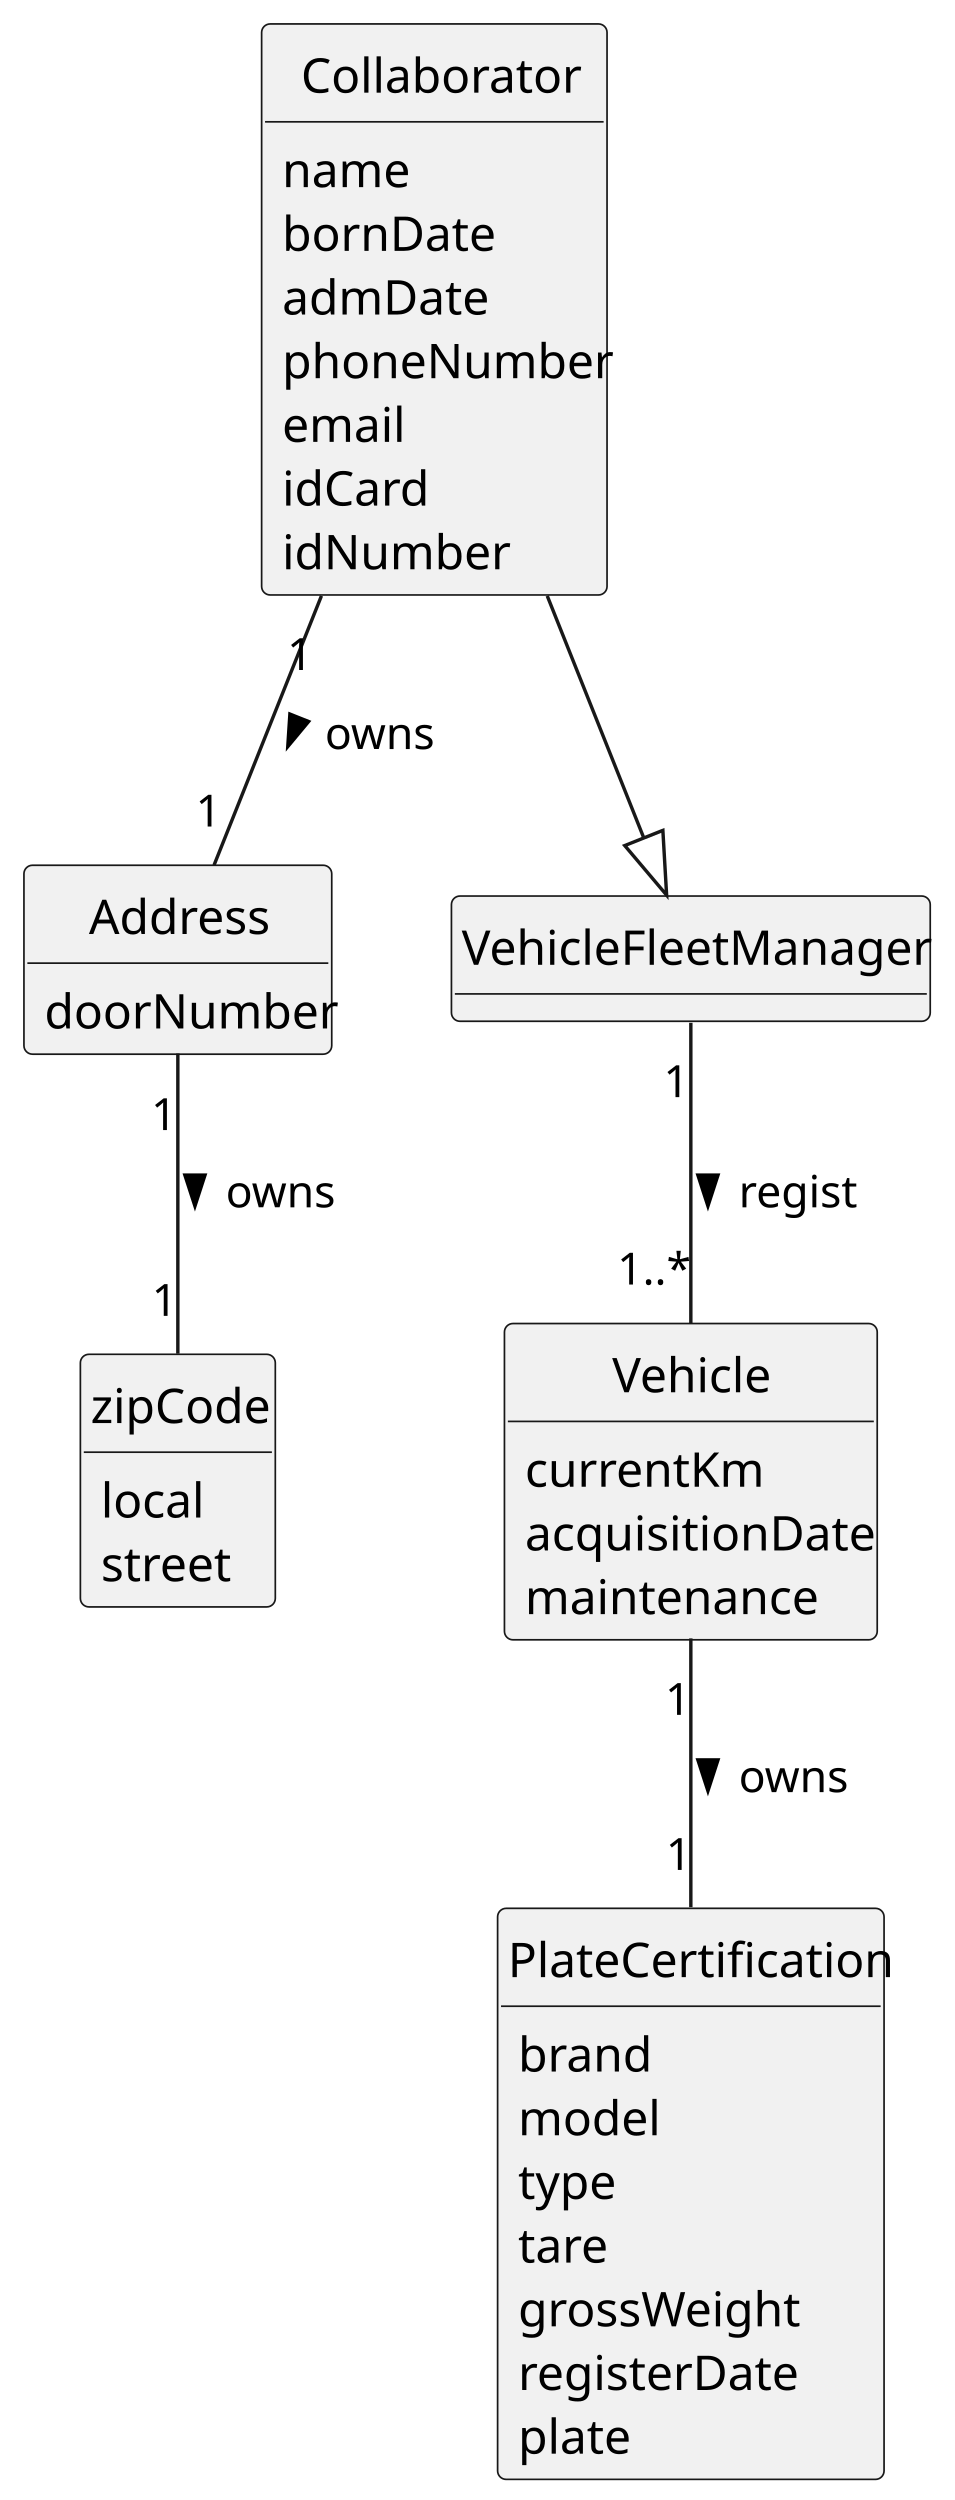
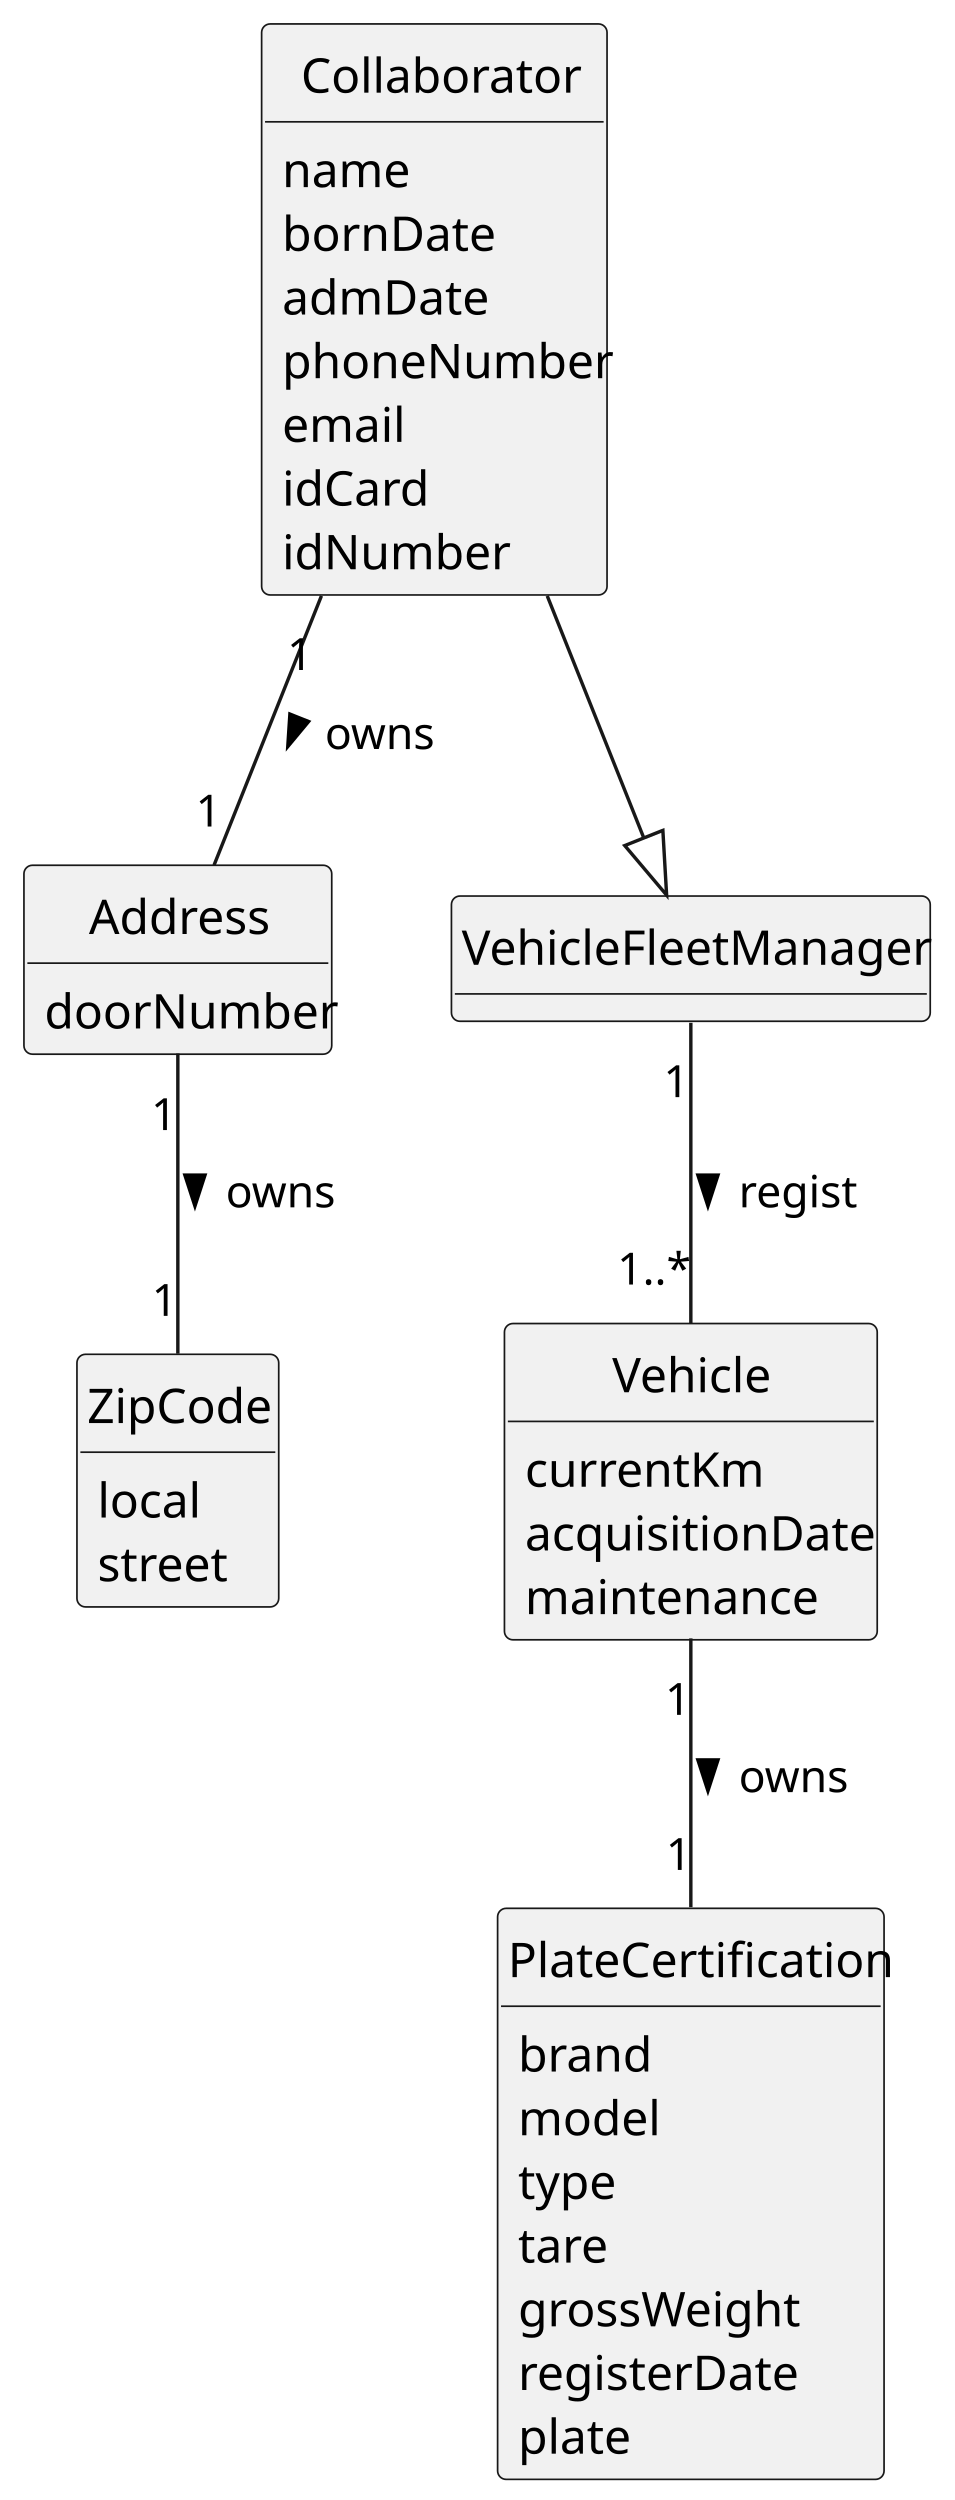
<svg xmlns="http://www.w3.org/2000/svg" contentStyleType="text/css" height="731px" preserveAspectRatio="none" style="width:279px;height:731px;background:#FFFFFF;" version="1.1" viewBox="0 0 279 731" width="279px" zoomAndPan="magnify">
  <defs />
  <g>
    <g id="elem_Collaborator">
      <rect codeLine="10" fill="#F1F1F1" height="166.969" id="Collaborator" rx="2.5" ry="2.5" style="stroke:#181818;stroke-width:0.5;" width="101" x="76.5" y="7" />
      <text fill="#000000" font-family="sans-serif" font-size="14" lengthAdjust="spacing" textLength="78" x="88" y="27.107">Collaborator</text>
      <line style="stroke:#181818;stroke-width:0.5;" x1="77.5" x2="176.5" y1="35.621" y2="35.621" />
      <text fill="#000000" font-family="sans-serif" font-size="14" lengthAdjust="spacing" textLength="35" x="82.5" y="54.728">name</text>
      <text fill="#000000" font-family="sans-serif" font-size="14" lengthAdjust="spacing" textLength="59" x="82.5" y="73.35">bornDate</text>
      <text fill="#000000" font-family="sans-serif" font-size="14" lengthAdjust="spacing" textLength="57" x="82.5" y="91.971">admDate</text>
      <text fill="#000000" font-family="sans-serif" font-size="14" lengthAdjust="spacing" textLength="89" x="82.5" y="110.592">phoneNumber</text>
      <text fill="#000000" font-family="sans-serif" font-size="14" lengthAdjust="spacing" textLength="33" x="82.5" y="129.213">email</text>
      <text fill="#000000" font-family="sans-serif" font-size="14" lengthAdjust="spacing" textLength="42" x="82.5" y="147.834">idCard</text>
      <text fill="#000000" font-family="sans-serif" font-size="14" lengthAdjust="spacing" textLength="60" x="82.5" y="166.455">idNumber</text>
    </g>
    <g id="elem_Address">
      <rect codeLine="20" fill="#F1F1F1" height="55.242" id="Address" rx="2.5" ry="2.5" style="stroke:#181818;stroke-width:0.5;" width="90" x="7" y="253" />
      <text fill="#000000" font-family="sans-serif" font-size="14" lengthAdjust="spacing" textLength="52" x="26" y="273.107">Address</text>
      <line style="stroke:#181818;stroke-width:0.5;" x1="8" x2="96" y1="281.621" y2="281.621" />
      <text fill="#000000" font-family="sans-serif" font-size="14" lengthAdjust="spacing" textLength="78" x="13" y="300.728">doorNumber</text>
    </g>
-     <g id="elem_zipCode">
-       <rect codeLine="24" fill="#F1F1F1" height="73.863" id="zipCode" rx="2.5" ry="2.5" style="stroke:#181818;stroke-width:0.5;" width="57" x="23.5" y="396" />
-       <text fill="#000000" font-family="sans-serif" font-size="14" lengthAdjust="spacing" textLength="51" x="26.5" y="416.107">zipCode</text>
-       <line style="stroke:#181818;stroke-width:0.5;" x1="24.5" x2="79.5" y1="424.621" y2="424.621" />
-       <text fill="#000000" font-family="sans-serif" font-size="14" lengthAdjust="spacing" textLength="29" x="29.5" y="443.728">local</text>
-       <text fill="#000000" font-family="sans-serif" font-size="14" lengthAdjust="spacing" textLength="36" x="29.5" y="462.35">street</text>
+     <g id="elem_ZipCode">
+       <rect codeLine="24" fill="#F1F1F1" height="73.863" id="ZipCode" rx="2.5" ry="2.5" style="stroke:#181818;stroke-width:0.5;" width="59" x="22.5" y="396" />
+       <text fill="#000000" font-family="sans-serif" font-size="14" lengthAdjust="spacing" textLength="53" x="25.5" y="416.107">ZipCode</text>
+       <line style="stroke:#181818;stroke-width:0.5;" x1="23.5" x2="80.5" y1="424.621" y2="424.621" />
+       <text fill="#000000" font-family="sans-serif" font-size="14" lengthAdjust="spacing" textLength="29" x="28.5" y="443.728">local</text>
+       <text fill="#000000" font-family="sans-serif" font-size="14" lengthAdjust="spacing" textLength="36" x="28.5" y="462.35">street</text>
    </g>
    <g id="elem_VehicleFleetManager">
      <rect codeLine="29" fill="#F1F1F1" height="36.621" id="VehicleFleetManager" rx="2.5" ry="2.5" style="stroke:#181818;stroke-width:0.5;" width="140" x="132" y="262" />
      <text fill="#000000" font-family="sans-serif" font-size="14" lengthAdjust="spacing" textLength="134" x="135" y="282.107">VehicleFleetManager</text>
      <line style="stroke:#181818;stroke-width:0.5;" x1="133" x2="271" y1="290.621" y2="290.621" />
    </g>
    <g id="elem_Vehicle">
      <rect codeLine="31" fill="#F1F1F1" height="92.484" id="Vehicle" rx="2.5" ry="2.5" style="stroke:#181818;stroke-width:0.5;" width="109" x="147.5" y="387" />
      <text fill="#000000" font-family="sans-serif" font-size="14" lengthAdjust="spacing" textLength="46" x="179" y="407.107">Vehicle</text>
      <line style="stroke:#181818;stroke-width:0.5;" x1="148.5" x2="255.5" y1="415.621" y2="415.621" />
      <text fill="#000000" font-family="sans-serif" font-size="14" lengthAdjust="spacing" textLength="65" x="153.5" y="434.728">currentKm</text>
      <text fill="#000000" font-family="sans-serif" font-size="14" lengthAdjust="spacing" textLength="97" x="153.5" y="453.35">acquisitionDate</text>
      <text fill="#000000" font-family="sans-serif" font-size="14" lengthAdjust="spacing" textLength="81" x="153.5" y="471.971">maintenance</text>
    </g>
    <g id="elem_PlateCertification">
      <rect codeLine="37" fill="#F1F1F1" height="166.969" id="PlateCertification" rx="2.5" ry="2.5" style="stroke:#181818;stroke-width:0.5;" width="113" x="145.5" y="558" />
      <text fill="#000000" font-family="sans-serif" font-size="14" lengthAdjust="spacing" textLength="107" x="148.5" y="578.107">PlateCertification</text>
      <line style="stroke:#181818;stroke-width:0.5;" x1="146.5" x2="257.5" y1="586.621" y2="586.621" />
      <text fill="#000000" font-family="sans-serif" font-size="14" lengthAdjust="spacing" textLength="37" x="151.5" y="605.729">brand</text>
      <text fill="#000000" font-family="sans-serif" font-size="14" lengthAdjust="spacing" textLength="38" x="151.5" y="624.35">model</text>
      <text fill="#000000" font-family="sans-serif" font-size="14" lengthAdjust="spacing" textLength="27" x="151.5" y="642.971">type</text>
      <text fill="#000000" font-family="sans-serif" font-size="14" lengthAdjust="spacing" textLength="25" x="151.5" y="661.592">tare</text>
      <text fill="#000000" font-family="sans-serif" font-size="14" lengthAdjust="spacing" textLength="79" x="151.5" y="680.213">grossWeight</text>
      <text fill="#000000" font-family="sans-serif" font-size="14" lengthAdjust="spacing" textLength="78" x="151.5" y="698.834">registerDate</text>
      <text fill="#000000" font-family="sans-serif" font-size="14" lengthAdjust="spacing" textLength="31" x="151.5" y="717.455">plate</text>
    </g>
    <g id="link_Collaborator_VehicleFleetManager">
      <path codeLine="48" d="M160.01,174.23 C173.05,206.94 180.169,224.772 188.249,245.022 " fill="none" id="Collaborator-to-VehicleFleetManager" style="stroke:#181818;stroke-width:1.0;" />
      <polygon fill="none" points="194.92,261.74,193.822,242.798,182.676,247.245,194.92,261.74" style="stroke:#181818;stroke-width:1.0;" />
    </g>
    <g id="link_VehicleFleetManager_Vehicle">
      <path codeLine="49" d="M202,299.06 C202,320.46 202,357.42 202,386.94 " fill="none" id="VehicleFleetManager-Vehicle" style="stroke:#181818;stroke-width:1.0;" />
      <polygon fill="#000000" points="207,352.646,209.939,343.6,204.061,343.6,207,352.646" style="stroke:#000000;stroke-width:1.0;" />
      <text fill="#000000" font-family="sans-serif" font-size="13" lengthAdjust="spacing" textLength="32" x="216" y="353.028">regist</text>
      <text fill="#000000" font-family="sans-serif" font-size="13" lengthAdjust="spacing" textLength="7" x="194.016" y="320.793">1</text>
      <text fill="#000000" font-family="sans-serif" font-size="13" lengthAdjust="spacing" textLength="20" x="180.469" y="375.599">1..*</text>
    </g>
    <g id="link_Vehicle_PlateCertification">
      <path codeLine="50" d="M202,479.06 C202,502.08 202,530.84 202,557.67 " fill="none" id="Vehicle-PlateCertification" style="stroke:#181818;stroke-width:1.0;" />
      <polygon fill="#000000" points="207,523.645,209.939,514.6,204.061,514.6,207,523.645" style="stroke:#000000;stroke-width:1.0;" />
      <text fill="#000000" font-family="sans-serif" font-size="13" lengthAdjust="spacing" textLength="30" x="216" y="524.028">owns</text>
      <text fill="#000000" font-family="sans-serif" font-size="13" lengthAdjust="spacing" textLength="7" x="194.464" y="501.428">1</text>
      <text fill="#000000" font-family="sans-serif" font-size="13" lengthAdjust="spacing" textLength="7" x="194.699" y="546.778">1</text>
    </g>
    <g id="link_Collaborator_Address">
      <path codeLine="51" d="M93.99,174.23 C82.68,202.6 70.8,232.37 62.58,252.98 " fill="none" id="Collaborator-Address" style="stroke:#181818;stroke-width:1.0;" />
      <polygon fill="#000000" points="84.148,218.29,90.228,210.977,84.769,208.799,84.148,218.29" style="stroke:#000000;stroke-width:1.0;" />
      <text fill="#000000" font-family="sans-serif" font-size="13" lengthAdjust="spacing" textLength="30" x="95" y="219.028">owns</text>
      <text fill="#000000" font-family="sans-serif" font-size="13" lengthAdjust="spacing" textLength="7" x="83.966" y="195.91">1</text>
      <text fill="#000000" font-family="sans-serif" font-size="13" lengthAdjust="spacing" textLength="7" x="57.217" y="241.684">1</text>
    </g>
-     <g id="link_Address_zipCode">
-       <path codeLine="52" d="M52,308.06 C52,332.45 52,368.79 52,395.83 " fill="none" id="Address-zipCode" style="stroke:#181818;stroke-width:1.0;" />
+     <g id="link_Address_ZipCode">
+       <path codeLine="52" d="M52,308.06 C52,332.45 52,368.79 52,395.83 " fill="none" id="Address-ZipCode" style="stroke:#181818;stroke-width:1.0;" />
      <polygon fill="#000000" points="57,352.646,59.939,343.6,54.061,343.6,57,352.646" style="stroke:#000000;stroke-width:1.0;" />
      <text fill="#000000" font-family="sans-serif" font-size="13" lengthAdjust="spacing" textLength="30" x="66" y="353.028">owns</text>
      <text fill="#000000" font-family="sans-serif" font-size="13" lengthAdjust="spacing" textLength="7" x="44.191" y="330.433">1</text>
      <text fill="#000000" font-family="sans-serif" font-size="13" lengthAdjust="spacing" textLength="7" x="44.377" y="384.761">1</text>
    </g>
  </g>
</svg>
